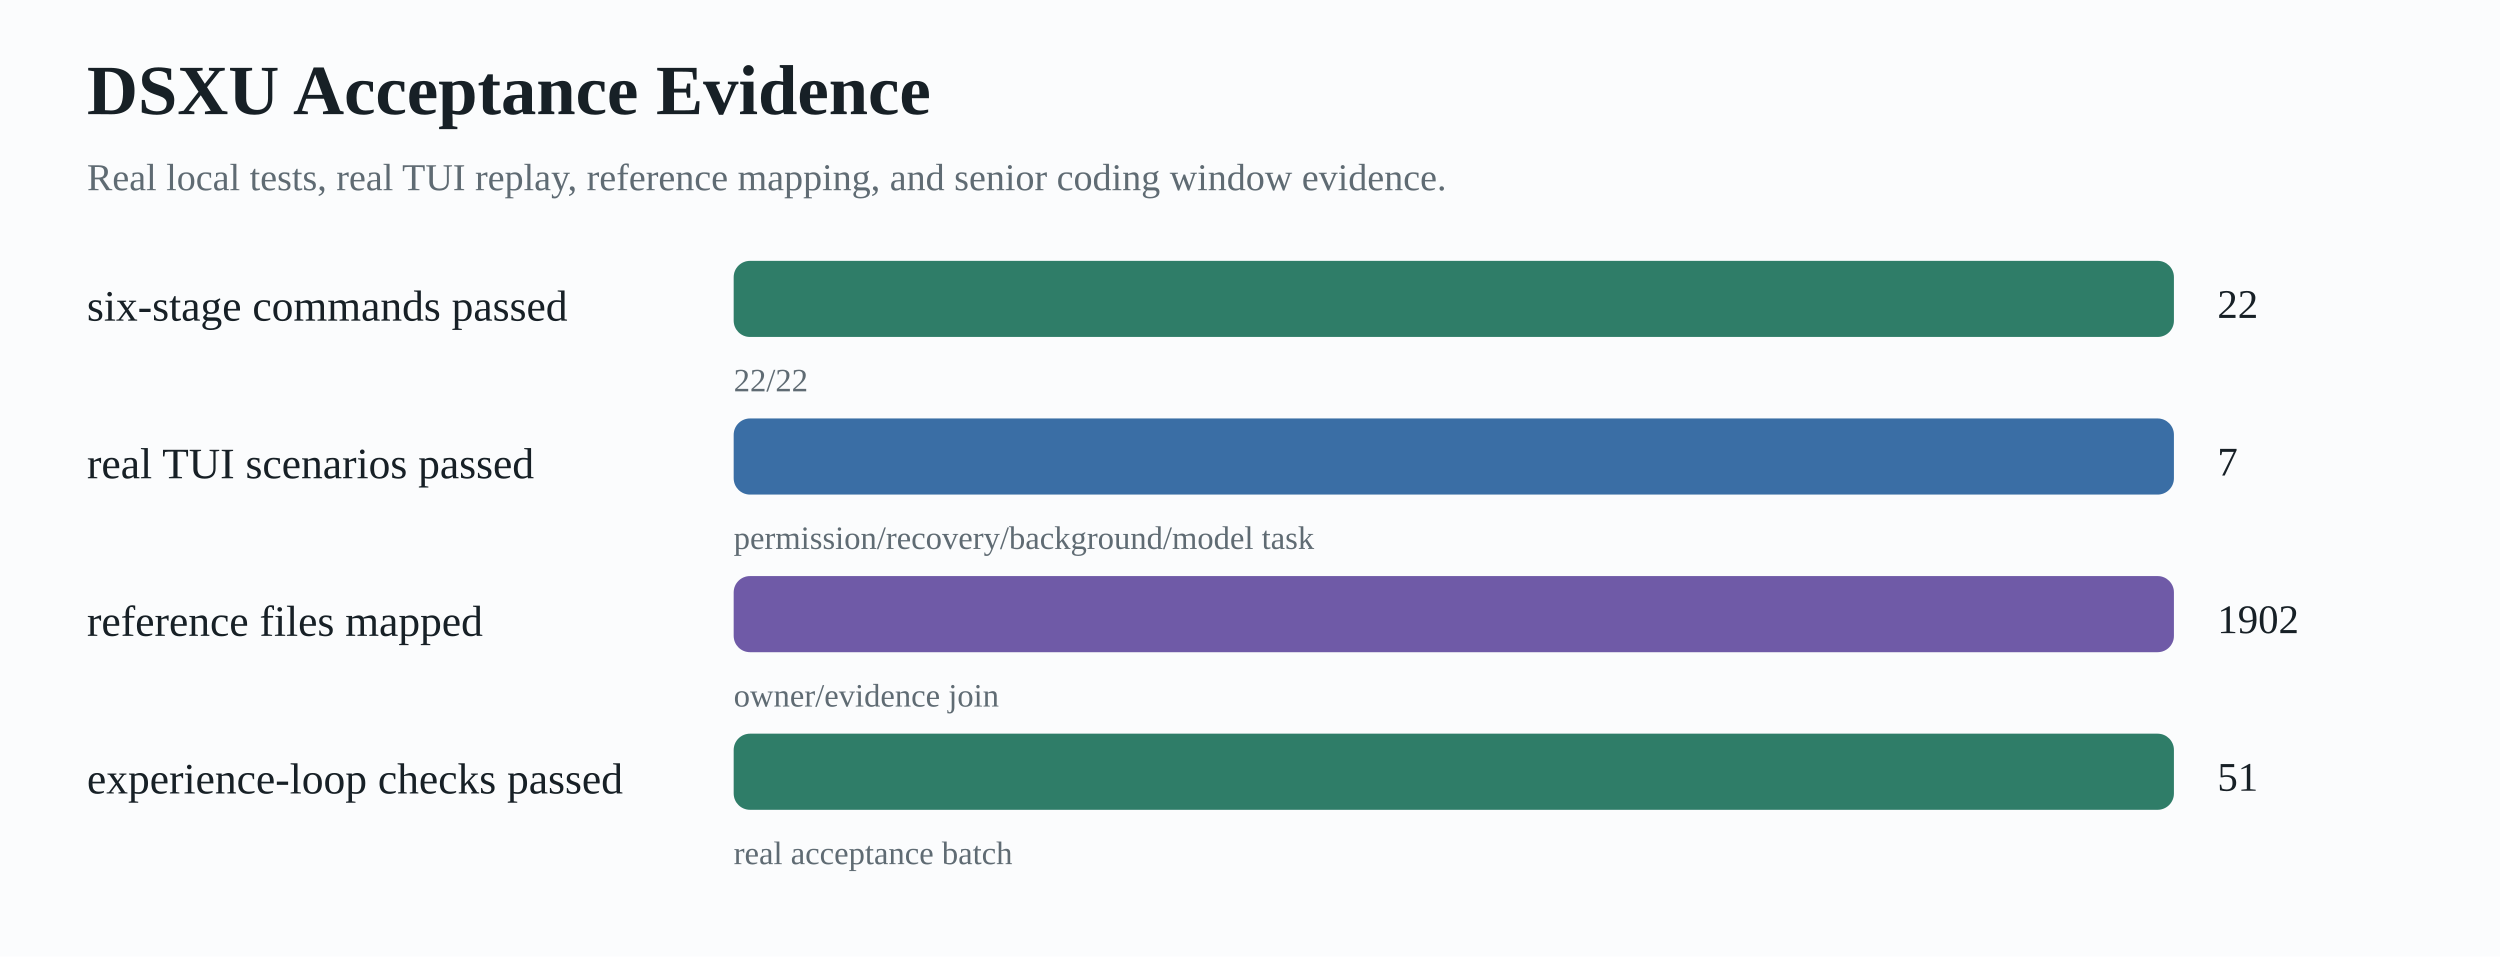
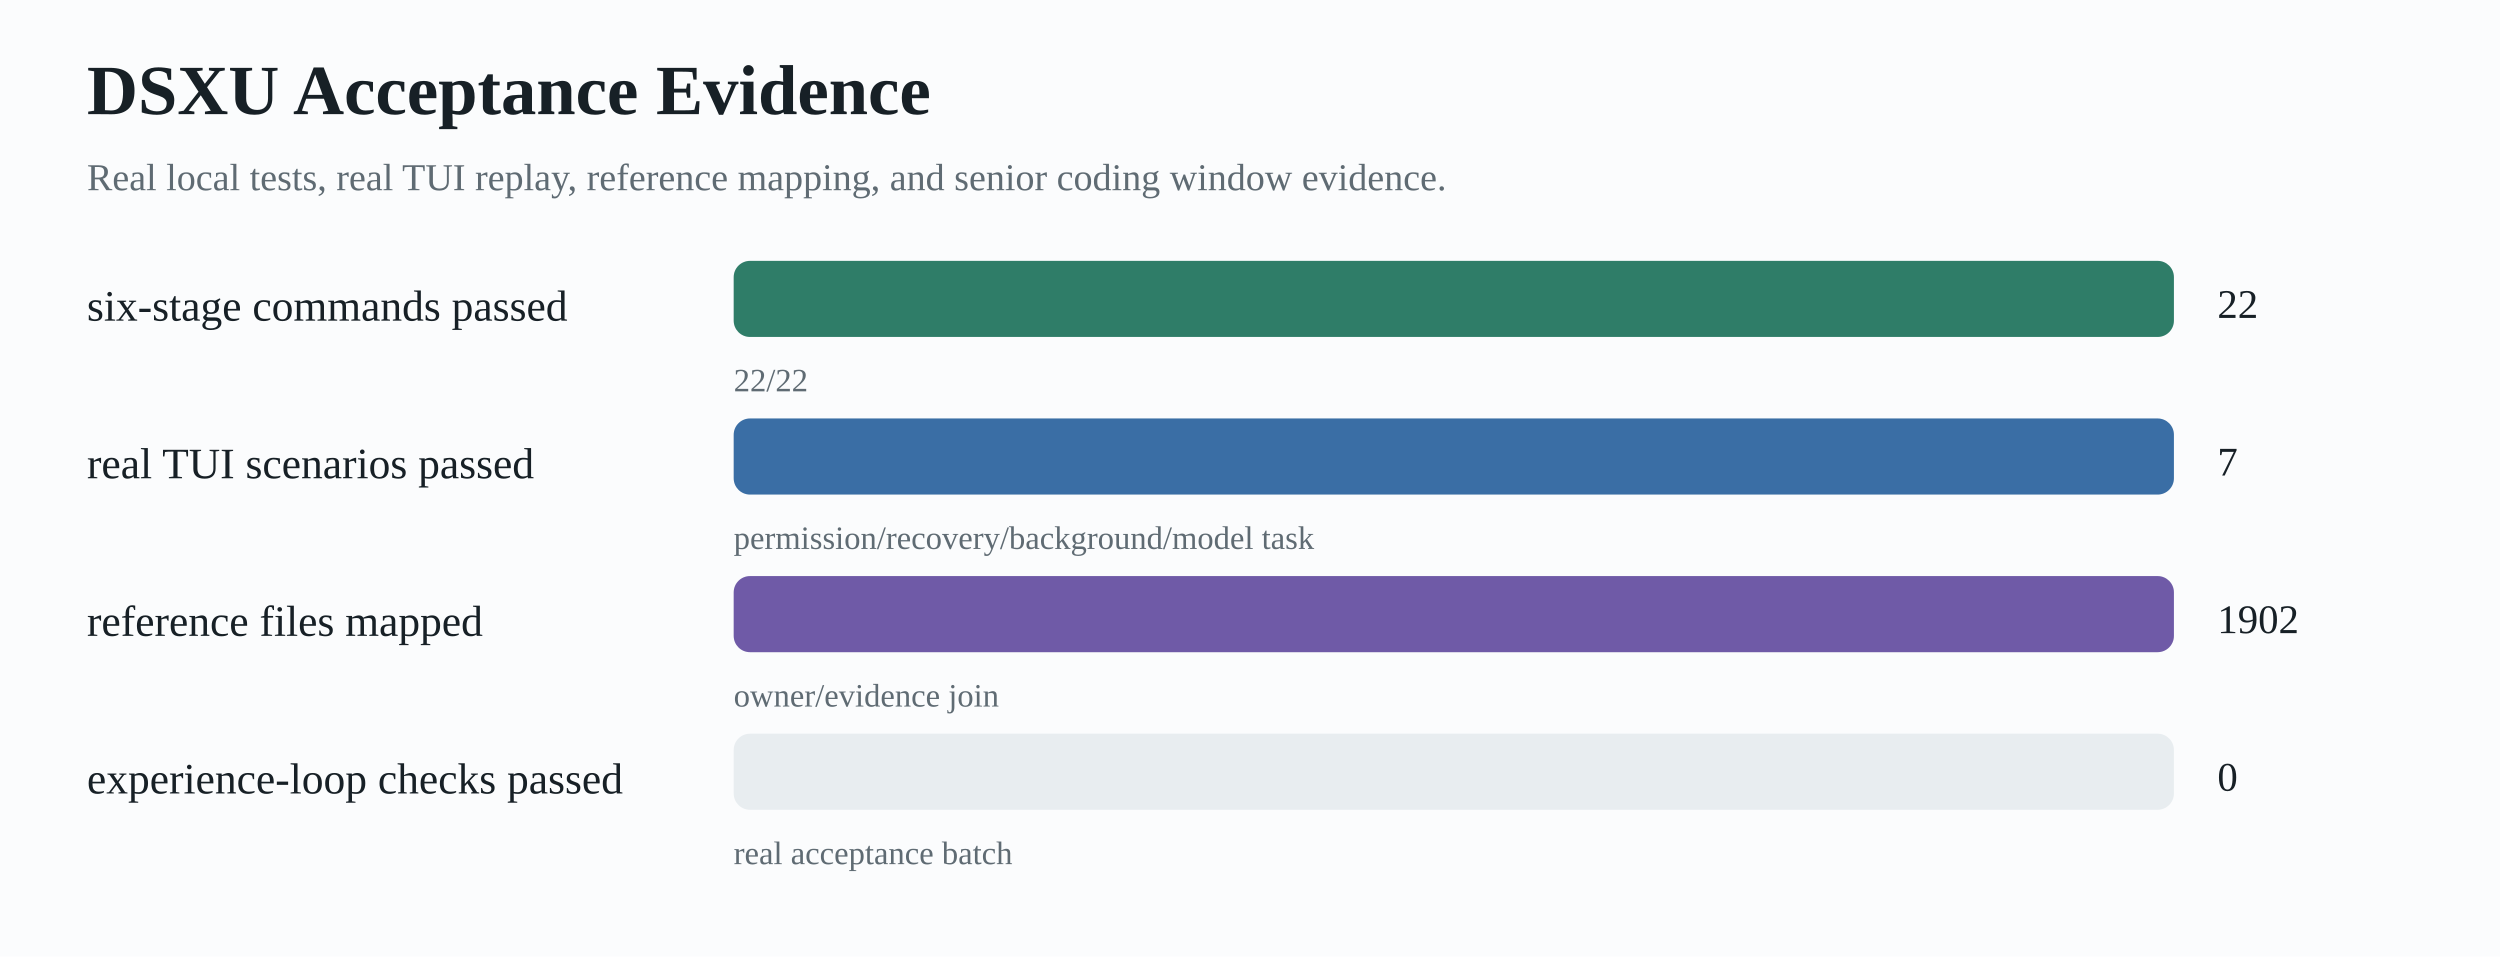
<svg xmlns="http://www.w3.org/2000/svg" width="920" height="352" viewBox="0 0 920 352" role="img" aria-label="DSXU Acceptance Evidence">
  <rect width="920" height="352" fill="#fbfcfd" />
  <text x="32" y="42" font-size="26" font-weight="700" fill="#172026">DSXU Acceptance Evidence</text>
  <text x="32" y="70" font-size="14" fill="#5f6b73">Real local tests, real TUI replay, reference mapping, and senior coding window evidence.</text>
  <text x="32" y="118" font-size="16" fill="#172026">six-stage commands passed</text>
  <rect x="270" y="96" width="530" height="28" rx="6" fill="#e8edf0" />
  <rect x="270" y="96" width="530" height="28" rx="6" fill="#2f7d68" />
  <text x="816" y="117" font-size="15" fill="#172026">22</text>
  <text x="270" y="144" font-size="12" fill="#5f6b73">22/22</text>
  <text x="32" y="176" font-size="16" fill="#172026">real TUI scenarios passed</text>
  <rect x="270" y="154" width="530" height="28" rx="6" fill="#e8edf0" />
  <rect x="270" y="154" width="530" height="28" rx="6" fill="#3a6ea5" />
  <text x="816" y="175" font-size="15" fill="#172026">7</text>
  <text x="270" y="202" font-size="12" fill="#5f6b73">permission/recovery/background/model task</text>
  <text x="32" y="234" font-size="16" fill="#172026">reference files mapped</text>
  <rect x="270" y="212" width="530" height="28" rx="6" fill="#e8edf0" />
  <rect x="270" y="212" width="530" height="28" rx="6" fill="#6f5aa7" />
  <text x="816" y="233" font-size="15" fill="#172026">1902</text>
  <text x="270" y="260" font-size="12" fill="#5f6b73">owner/evidence join</text>
  <text x="32" y="292" font-size="16" fill="#172026">experience-loop checks passed</text>
  <rect x="270" y="270" width="530" height="28" rx="6" fill="#e8edf0" />
-   <rect x="270" y="270" width="530" height="28" rx="6" fill="#2f7d68" />
-   <text x="816" y="291" font-size="15" fill="#172026">51</text>
+   <rect x="270" y="270" width="NaN" height="28" rx="6" fill="#2f7d68" />
+   <text x="816" y="291" font-size="15" fill="#172026">0</text>
  <text x="270" y="318" font-size="12" fill="#5f6b73">real acceptance batch</text>
</svg>
